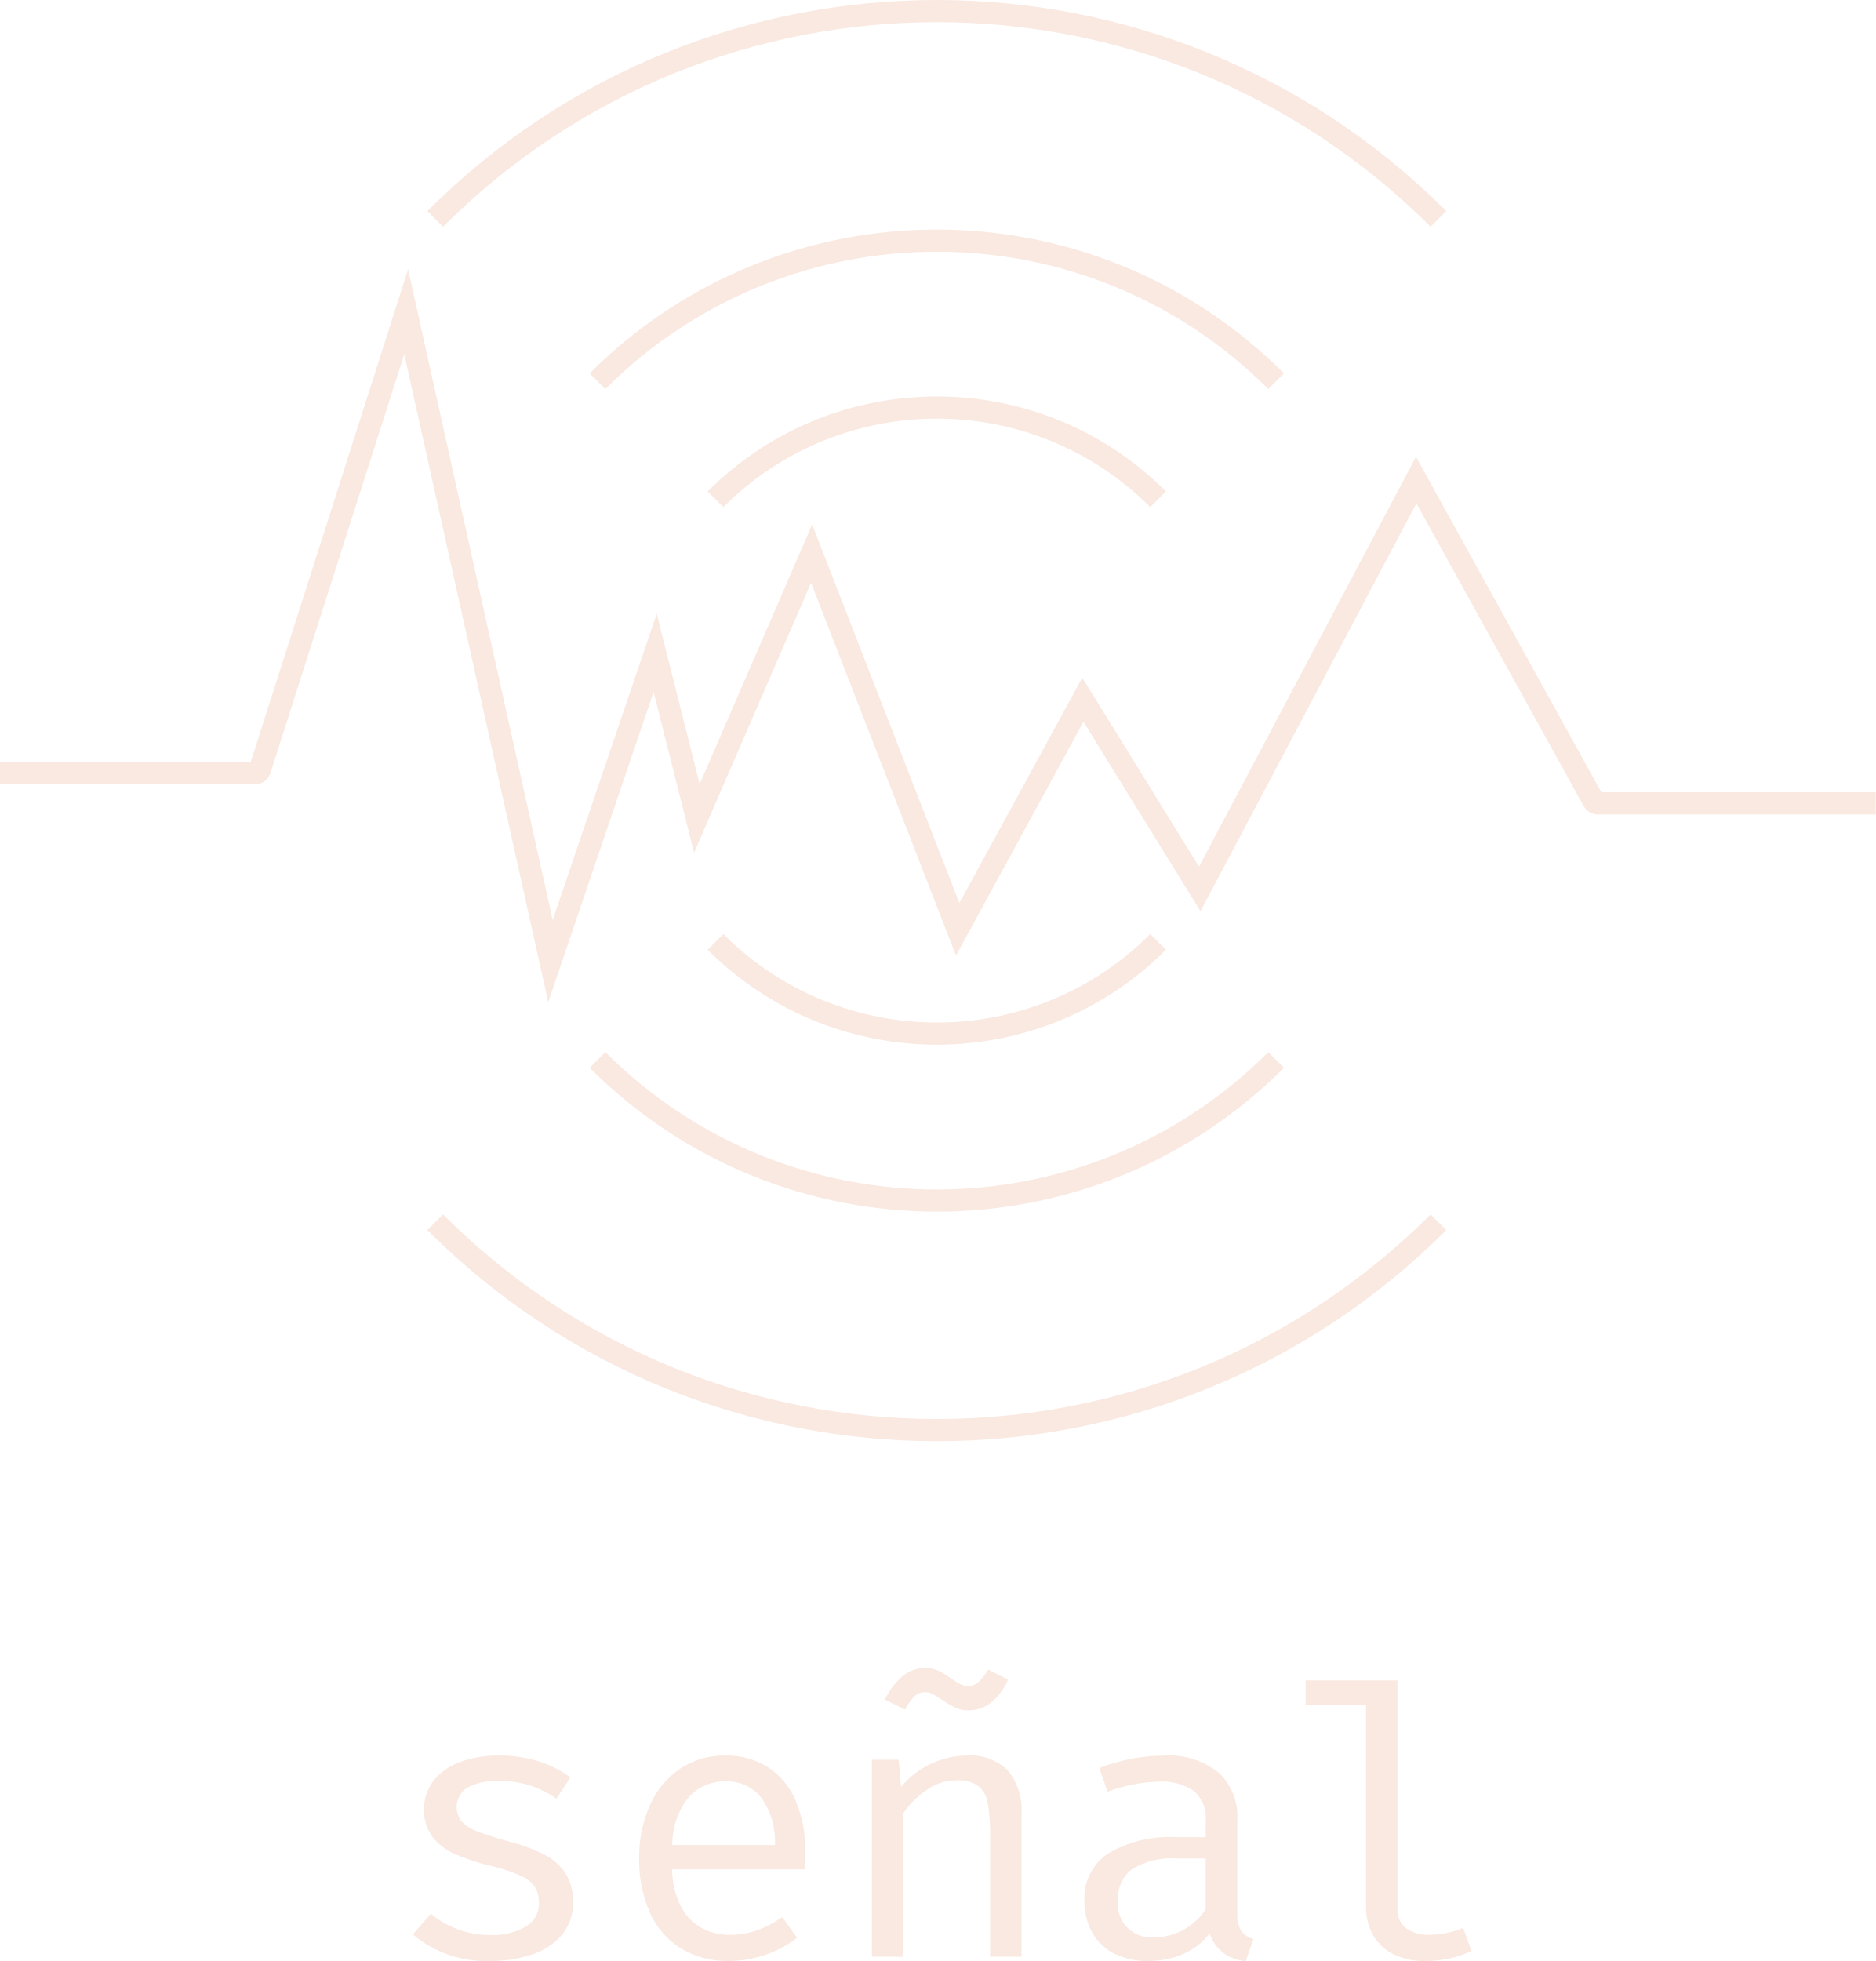
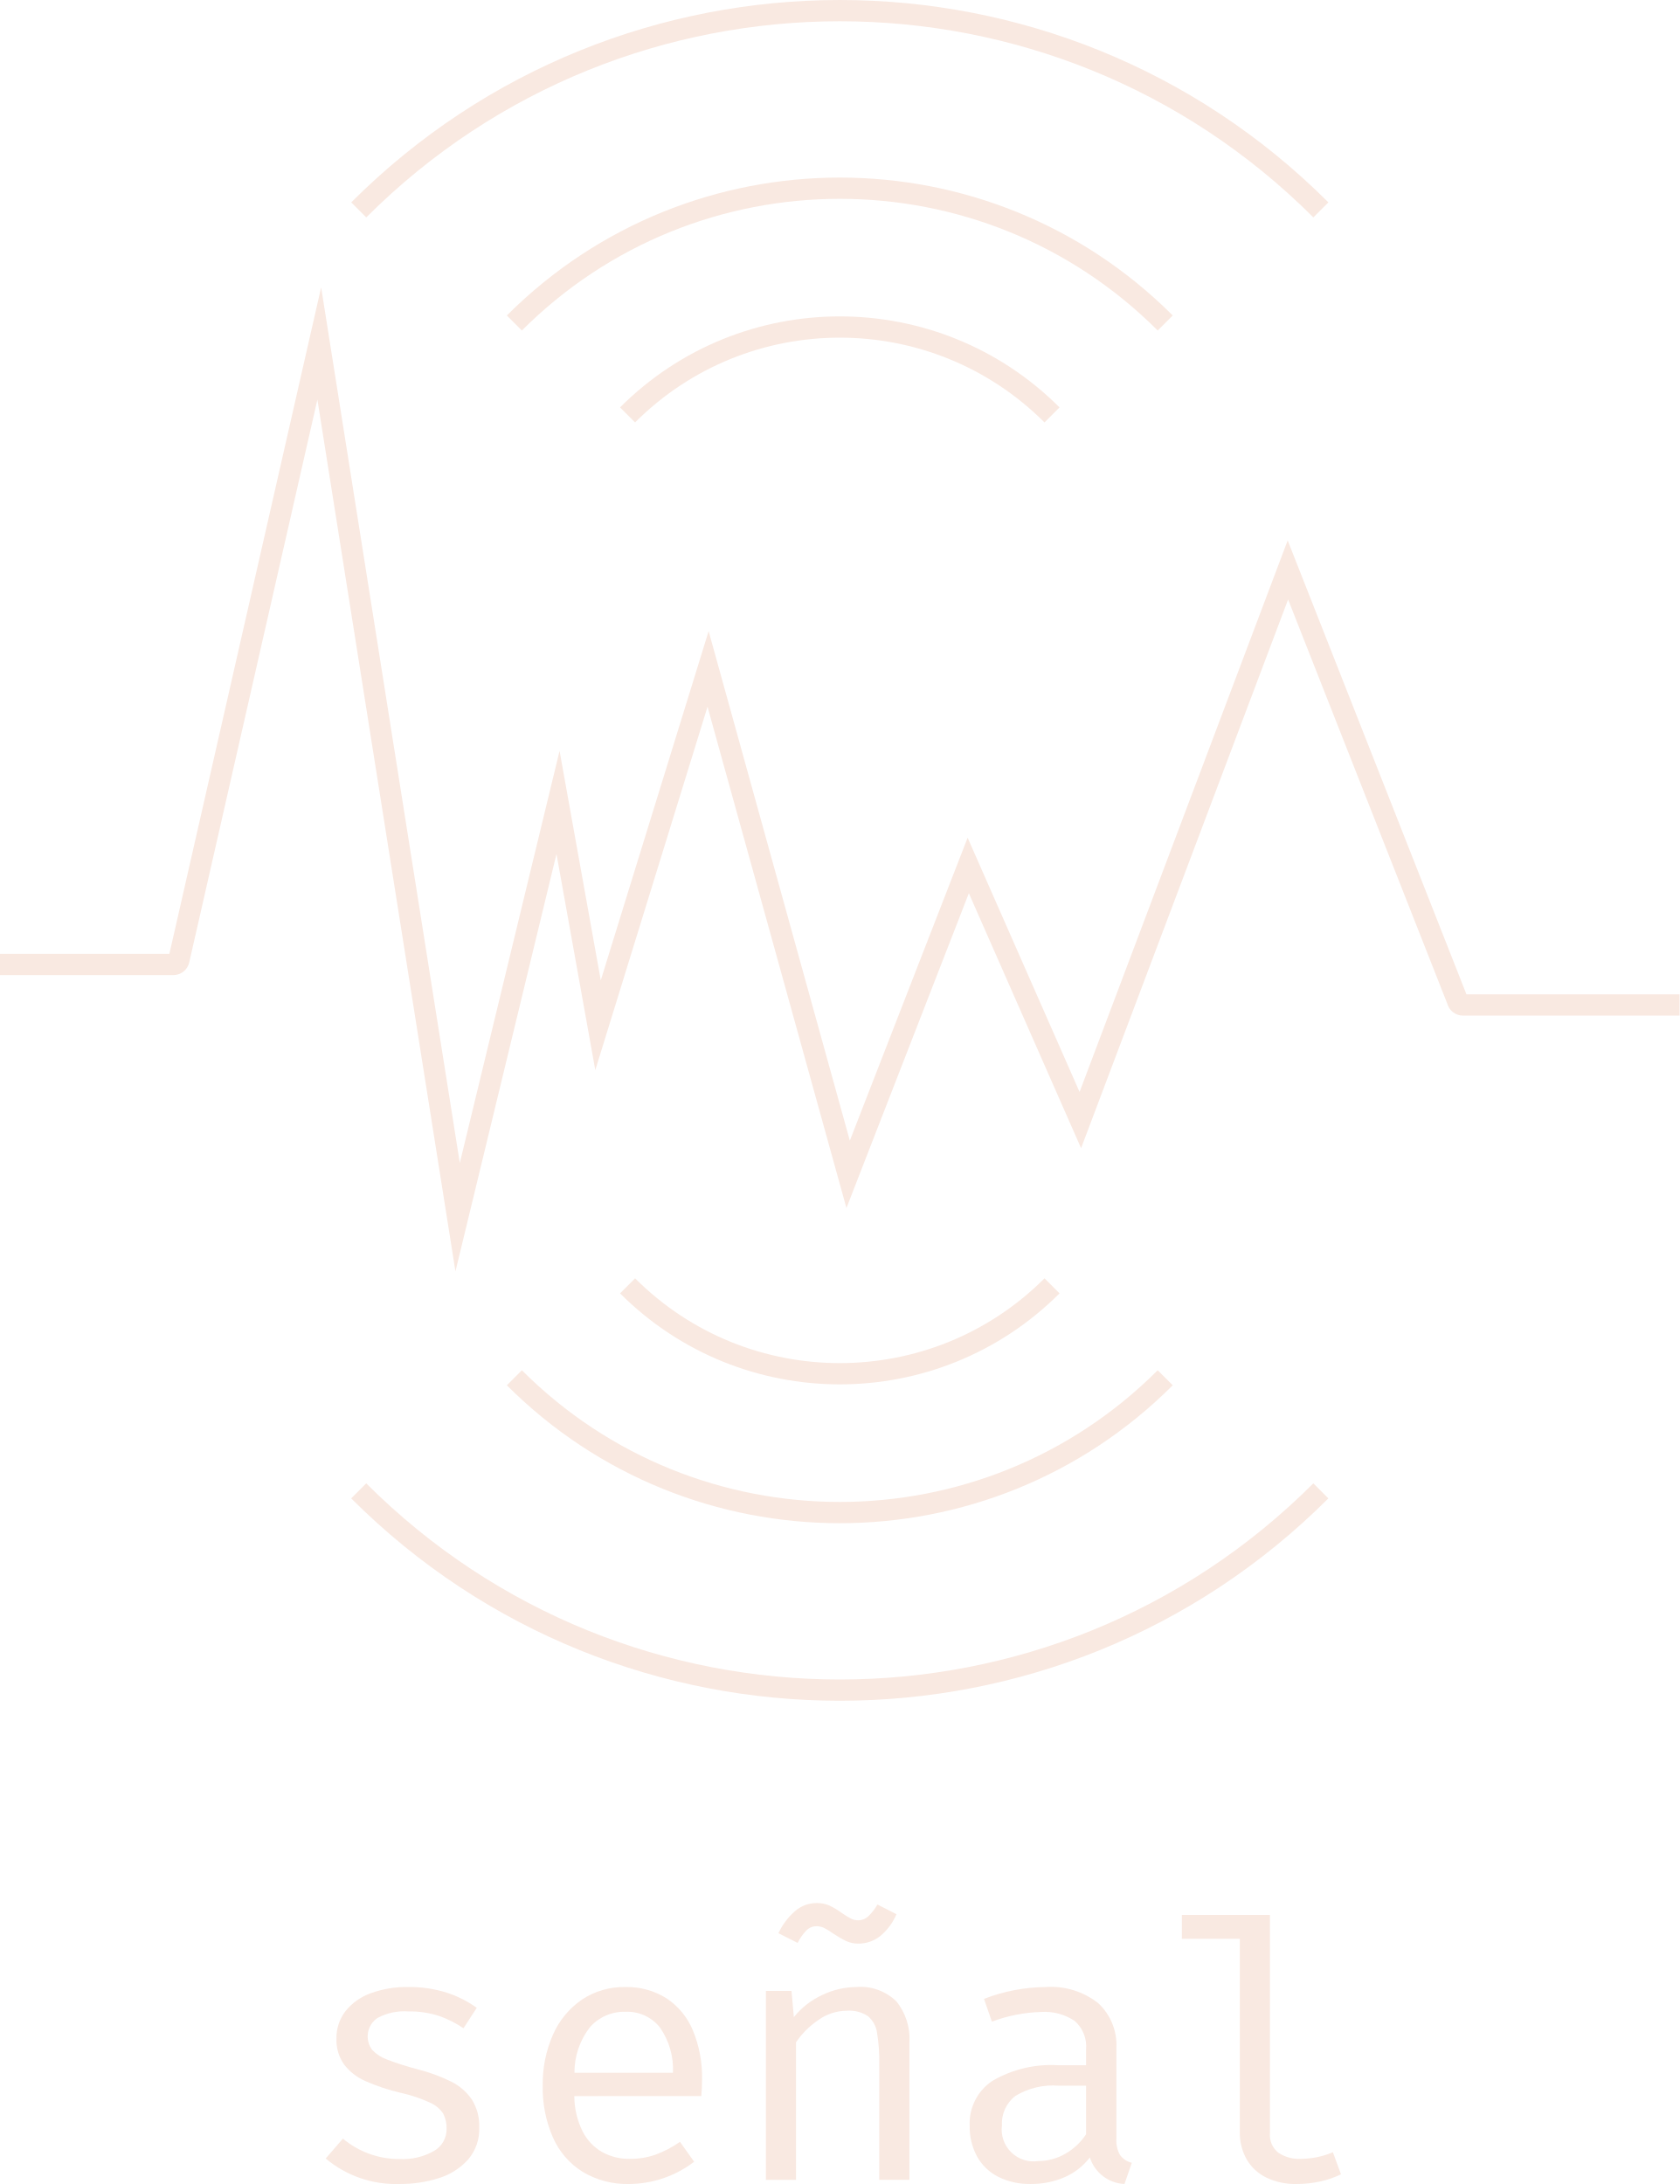
- <svg xmlns="http://www.w3.org/2000/svg" viewBox="0 0 84.61 88.445">
+ <svg xmlns="http://www.w3.org/2000/svg" viewBox="0 0 79 102.73">
  <defs>
    <style>.a{fill:#f9e9e1;}.b{fill:none;stroke:#f9e9e1;stroke-miterlimit:10;}</style>
  </defs>
-   <path class="a" d="M23.715,86.893a1.168,1.168,0,0,0,.595-1.029,1.488,1.488,0,0,0-.155-.722,1.412,1.412,0,0,0-.616-.519,6.709,6.709,0,0,0-1.38-.464,9.457,9.457,0,0,1-1.666-.553,2.558,2.558,0,0,1-1.004-.781,1.987,1.987,0,0,1-.359-1.223,2.047,2.047,0,0,1,.422-1.283,2.671,2.671,0,0,1,1.185-.844,4.9,4.9,0,0,1,1.769-.295,5.772,5.772,0,0,1,1.81.266,5.035,5.035,0,0,1,1.413.713l-.624.962a4.804,4.804,0,0,0-1.169-.586,4.416,4.416,0,0,0-1.413-.207,2.697,2.697,0,0,0-1.464.308,1.052,1.052,0,0,0-.245,1.507,1.813,1.813,0,0,0,.7.451,13.537,13.537,0,0,0,1.447.46,7.997,7.997,0,0,1,1.578.582,2.537,2.537,0,0,1,.962.84,2.334,2.334,0,0,1,.346,1.32,2.185,2.185,0,0,1-.523,1.497,3.046,3.046,0,0,1-1.371.874,5.91,5.91,0,0,1-1.852.278,5.121,5.121,0,0,1-3.477-1.198l.811-.937a4.074,4.074,0,0,0,1.223.709,4.141,4.141,0,0,0,1.443.253A2.979,2.979,0,0,0,23.715,86.893Z" />
-   <path class="a" d="M30.318,84.311a3.76,3.76,0,0,0,.389,1.658,2.329,2.329,0,0,0,.928.979,2.611,2.611,0,0,0,1.282.316,3.616,3.616,0,0,0,1.211-.194,5.044,5.044,0,0,0,1.16-.607l.667.936A5.083,5.083,0,0,1,32.9,88.445a4.054,4.054,0,0,1-2.193-.574,3.62,3.62,0,0,1-1.397-1.62,5.796,5.796,0,0,1-.478-2.43,5.72,5.72,0,0,1,.481-2.397,3.885,3.885,0,0,1,1.358-1.649,3.552,3.552,0,0,1,2.042-.595,3.49,3.49,0,0,1,1.928.523A3.338,3.338,0,0,1,35.891,81.21a5.722,5.722,0,0,1,.435,2.324q0,.388-.034.776Zm.738-3.244a3.445,3.445,0,0,0-.73,2.147h4.632a3.438,3.438,0,0,0-.616-2.135,1.957,1.957,0,0,0-1.611-.734A2.144,2.144,0,0,0,31.056,81.066Z" />
-   <path class="a" d="M39.33,88.251V79.366h1.206l.109,1.232a3.679,3.679,0,0,1,1.338-1.042,3.765,3.765,0,0,1,1.599-.375,2.42,2.42,0,0,1,1.886.675,2.791,2.791,0,0,1,.612,1.94V88.251h-1.418V82.843a8.221,8.221,0,0,0-.105-1.519,1.253,1.253,0,0,0-.43-.776,1.587,1.587,0,0,0-.983-.254,2.335,2.335,0,0,0-1.355.443,3.989,3.989,0,0,0-1.042,1.042V88.251Zm3.779-11.23a4.894,4.894,0,0,1-.599-.346,3.346,3.346,0,0,0-.435-.27.817.817,0,0,0-.358-.084.67.67,0,0,0-.473.19,2.404,2.404,0,0,0-.422.595l-.903-.455a3.176,3.176,0,0,1,.772-1.033,1.546,1.546,0,0,1,1.033-.385,1.426,1.426,0,0,1,.596.118,3.696,3.696,0,0,1,.577.347,4.171,4.171,0,0,0,.431.266.776.776,0,0,0,.354.08.679.679,0,0,0,.451-.178,2.402,2.402,0,0,0,.443-.565l.895.455a2.693,2.693,0,0,1-.776,1.038,1.637,1.637,0,0,1-1.013.346A1.338,1.338,0,0,1,43.109,77.02Z" />
-   <path class="a" d="M55.815,86.311a1.394,1.394,0,0,0,.169.771.985.985,0,0,0,.557.367l-.346.996a1.788,1.788,0,0,1-1.628-1.249,3,3,0,0,1-1.194.933,3.922,3.922,0,0,1-1.591.316,3.277,3.277,0,0,1-1.527-.338,2.35,2.35,0,0,1-.995-.958,2.921,2.921,0,0,1-.346-1.446,2.4,2.4,0,0,1,1.071-2.109,5.462,5.462,0,0,1,3.097-.734h1.308v-.742a1.593,1.593,0,0,0-.54-1.346,2.538,2.538,0,0,0-1.578-.418,7.152,7.152,0,0,0-2.312.455l-.371-1.071a8.237,8.237,0,0,1,2.902-.557,3.587,3.587,0,0,1,2.477.764,2.688,2.688,0,0,1,.848,2.106Zm-2.417.722a2.881,2.881,0,0,0,.991-.925V83.821H53.107a3.411,3.411,0,0,0-2.042.48,1.634,1.634,0,0,0-.633,1.384,1.499,1.499,0,0,0,1.713,1.68A2.532,2.532,0,0,0,53.398,87.032Z" />
-   <path class="a" d="M63.038,86.058a1.064,1.064,0,0,0,.393.915,1.768,1.768,0,0,0,1.075.291,3.982,3.982,0,0,0,1.494-.312l.38,1.038a4.335,4.335,0,0,1-.945.329,5.067,5.067,0,0,1-1.164.127,3.115,3.115,0,0,1-1.389-.296,2.148,2.148,0,0,1-.932-.852,2.539,2.539,0,0,1-.329-1.317v-9.07H58.895v-1.122h4.143Z" />
-   <path class="b" d="M0,34.877H11.462a.26.26,0,0,0,.256-.146l6.604-20.671L24.831,43.347l4.722-13.903,1.882,7.468h0l5.176-11.942L43.2,41.912l5.647-10.353,5.272,8.534,9.763-18.441,7.977,14.434a.259.259,0,0,0,.256.148H84.61" />
-   <path class="b" d="M52.241,42.483a14.117,14.117,0,0,1-19.965,0" />
-   <path class="b" d="M32.276,22.517a14.117,14.117,0,0,1,19.965,0" />
-   <path class="b" d="M57.566,47.807a21.647,21.647,0,0,1-30.613,0" />
-   <path class="b" d="M26.952,17.193a21.647,21.647,0,0,1,30.613,0" />
-   <path class="b" d="M19.631,9.873a32,32,0,0,1,45.255,0" />
-   <path class="b" d="M64.886,55.127a32,32,0,0,1-45.255,0" />
+   <path class="a" d="M20.41,101.177a1.168,1.168,0,0,0,.595-1.029,1.488,1.488,0,0,0-.155-.722,1.411,1.411,0,0,0-.616-.519,6.707,6.707,0,0,0-1.38-.464,9.468,9.468,0,0,1-1.666-.553,2.558,2.558,0,0,1-1.004-.781,1.987,1.987,0,0,1-.359-1.223,2.047,2.047,0,0,1,.422-1.283,2.671,2.671,0,0,1,1.185-.844,4.9,4.9,0,0,1,1.769-.295,5.772,5.772,0,0,1,1.81.266,5.037,5.037,0,0,1,1.413.713l-.624.962a4.799,4.799,0,0,0-1.169-.586,4.416,4.416,0,0,0-1.413-.207,2.696,2.696,0,0,0-1.464.308,1.052,1.052,0,0,0-.245,1.507,1.811,1.811,0,0,0,.7.451,13.517,13.517,0,0,0,1.447.46,7.991,7.991,0,0,1,1.578.582,2.537,2.537,0,0,1,.962.84,2.334,2.334,0,0,1,.346,1.32,2.185,2.185,0,0,1-.523,1.497,3.047,3.047,0,0,1-1.371.874,5.909,5.909,0,0,1-1.852.278,5.121,5.121,0,0,1-3.477-1.198l.81-.936a4.076,4.076,0,0,0,1.223.709,4.14,4.14,0,0,0,1.443.253A2.98,2.98,0,0,0,20.41,101.177Z" />
+   <path class="a" d="M27.013,98.595a3.761,3.761,0,0,0,.389,1.658,2.328,2.328,0,0,0,.928.979,2.61,2.61,0,0,0,1.282.316,3.616,3.616,0,0,0,1.211-.194,5.044,5.044,0,0,0,1.16-.607l.667.936a5.082,5.082,0,0,1-3.055,1.047,4.054,4.054,0,0,1-2.193-.574,3.621,3.621,0,0,1-1.397-1.62,5.796,5.796,0,0,1-.478-2.43,5.72,5.72,0,0,1,.481-2.397A3.884,3.884,0,0,1,27.367,94.06a3.552,3.552,0,0,1,2.042-.595,3.49,3.49,0,0,1,1.928.523,3.338,3.338,0,0,1,1.249,1.506,5.722,5.722,0,0,1,.435,2.324q0,.388-.034.776Zm.738-3.244a3.445,3.445,0,0,0-.73,2.147h4.632a3.437,3.437,0,0,0-.616-2.135,1.957,1.957,0,0,0-1.611-.734A2.144,2.144,0,0,0,27.751,95.351Z" />
+   <path class="a" d="M36.024,102.535V93.65h1.206l.109,1.231a3.681,3.681,0,0,1,1.338-1.042,3.765,3.765,0,0,1,1.599-.375,2.42,2.42,0,0,1,1.886.675,2.792,2.792,0,0,1,.612,1.94v6.455h-1.418V97.127a8.22,8.22,0,0,0-.105-1.518,1.254,1.254,0,0,0-.43-.776,1.587,1.587,0,0,0-.983-.254,2.335,2.335,0,0,0-1.355.443,3.989,3.989,0,0,0-1.042,1.042v6.472Zm3.779-11.23a4.907,4.907,0,0,1-.599-.346,3.346,3.346,0,0,0-.435-.27.817.817,0,0,0-.358-.084.67.67,0,0,0-.473.189,2.405,2.405,0,0,0-.422.595l-.903-.455A3.174,3.174,0,0,1,37.387,89.9a1.546,1.546,0,0,1,1.033-.385,1.425,1.425,0,0,1,.596.118,3.696,3.696,0,0,1,.577.347,4.171,4.171,0,0,0,.431.266.776.776,0,0,0,.354.08.679.679,0,0,0,.451-.178,2.399,2.399,0,0,0,.443-.564l.894.455a2.692,2.692,0,0,1-.776,1.038,1.636,1.636,0,0,1-1.013.346A1.339,1.339,0,0,1,39.804,91.305Z" />
+   <path class="a" d="M52.51,100.595a1.394,1.394,0,0,0,.169.771.985.985,0,0,0,.557.367l-.346.996a1.788,1.788,0,0,1-1.628-1.249,3,3,0,0,1-1.194.933,3.922,3.922,0,0,1-1.591.316,3.277,3.277,0,0,1-1.527-.338,2.35,2.35,0,0,1-.995-.958,2.921,2.921,0,0,1-.346-1.446A2.4,2.4,0,0,1,46.68,97.878a5.463,5.463,0,0,1,3.097-.734H51.084v-.742a1.593,1.593,0,0,0-.54-1.346,2.538,2.538,0,0,0-1.578-.418,7.152,7.152,0,0,0-2.312.455l-.371-1.071a8.237,8.237,0,0,1,2.902-.557,3.587,3.587,0,0,1,2.477.764A2.688,2.688,0,0,1,52.51,96.334Zm-2.417.722a2.882,2.882,0,0,0,.991-.925V98.106H49.802a3.412,3.412,0,0,0-2.042.48A1.635,1.635,0,0,0,47.127,99.97a1.499,1.499,0,0,0,1.713,1.68A2.532,2.532,0,0,0,50.093,101.316Z" />
+   <path class="a" d="M59.732,100.342a1.064,1.064,0,0,0,.393.915,1.767,1.767,0,0,0,1.075.291,3.981,3.981,0,0,0,1.494-.312l.38,1.038a4.329,4.329,0,0,1-.945.329,5.06,5.06,0,0,1-1.164.127,3.115,3.115,0,0,1-1.389-.296,2.147,2.147,0,0,1-.932-.852,2.538,2.538,0,0,1-.329-1.316v-9.07H55.59V90.073h4.143Z" />
+   <path class="b" d="M0,45.366H8.157a.264.264,0,0,0,.256-.205l6.604-29.007,6.508,41.1,4.722-19.51,1.882,10.48h0l5.176-16.759,6.588,23.773L45.542,40.71l5.272,11.976L60.577,26.809l7.977,20.256a.264.264,0,0,0,.256.207H79" />
+   <path class="b" d="M49.483,60.483a14.118,14.118,0,0,1-19.965,0" />
+   <path class="b" d="M29.517,19.517a14.118,14.118,0,0,1,19.965,0" />
+   <path class="b" d="M54.807,64.807a21.647,21.647,0,0,1-30.614,0" />
+   <path class="b" d="M24.193,15.193a21.647,21.647,0,0,1,30.614,0" />
+   <path class="b" d="M16.873,9.873a32,32,0,0,1,45.255,0" />
+   <path class="b" d="M62.127,70.127a32,32,0,0,1-45.255,0" />
</svg>
